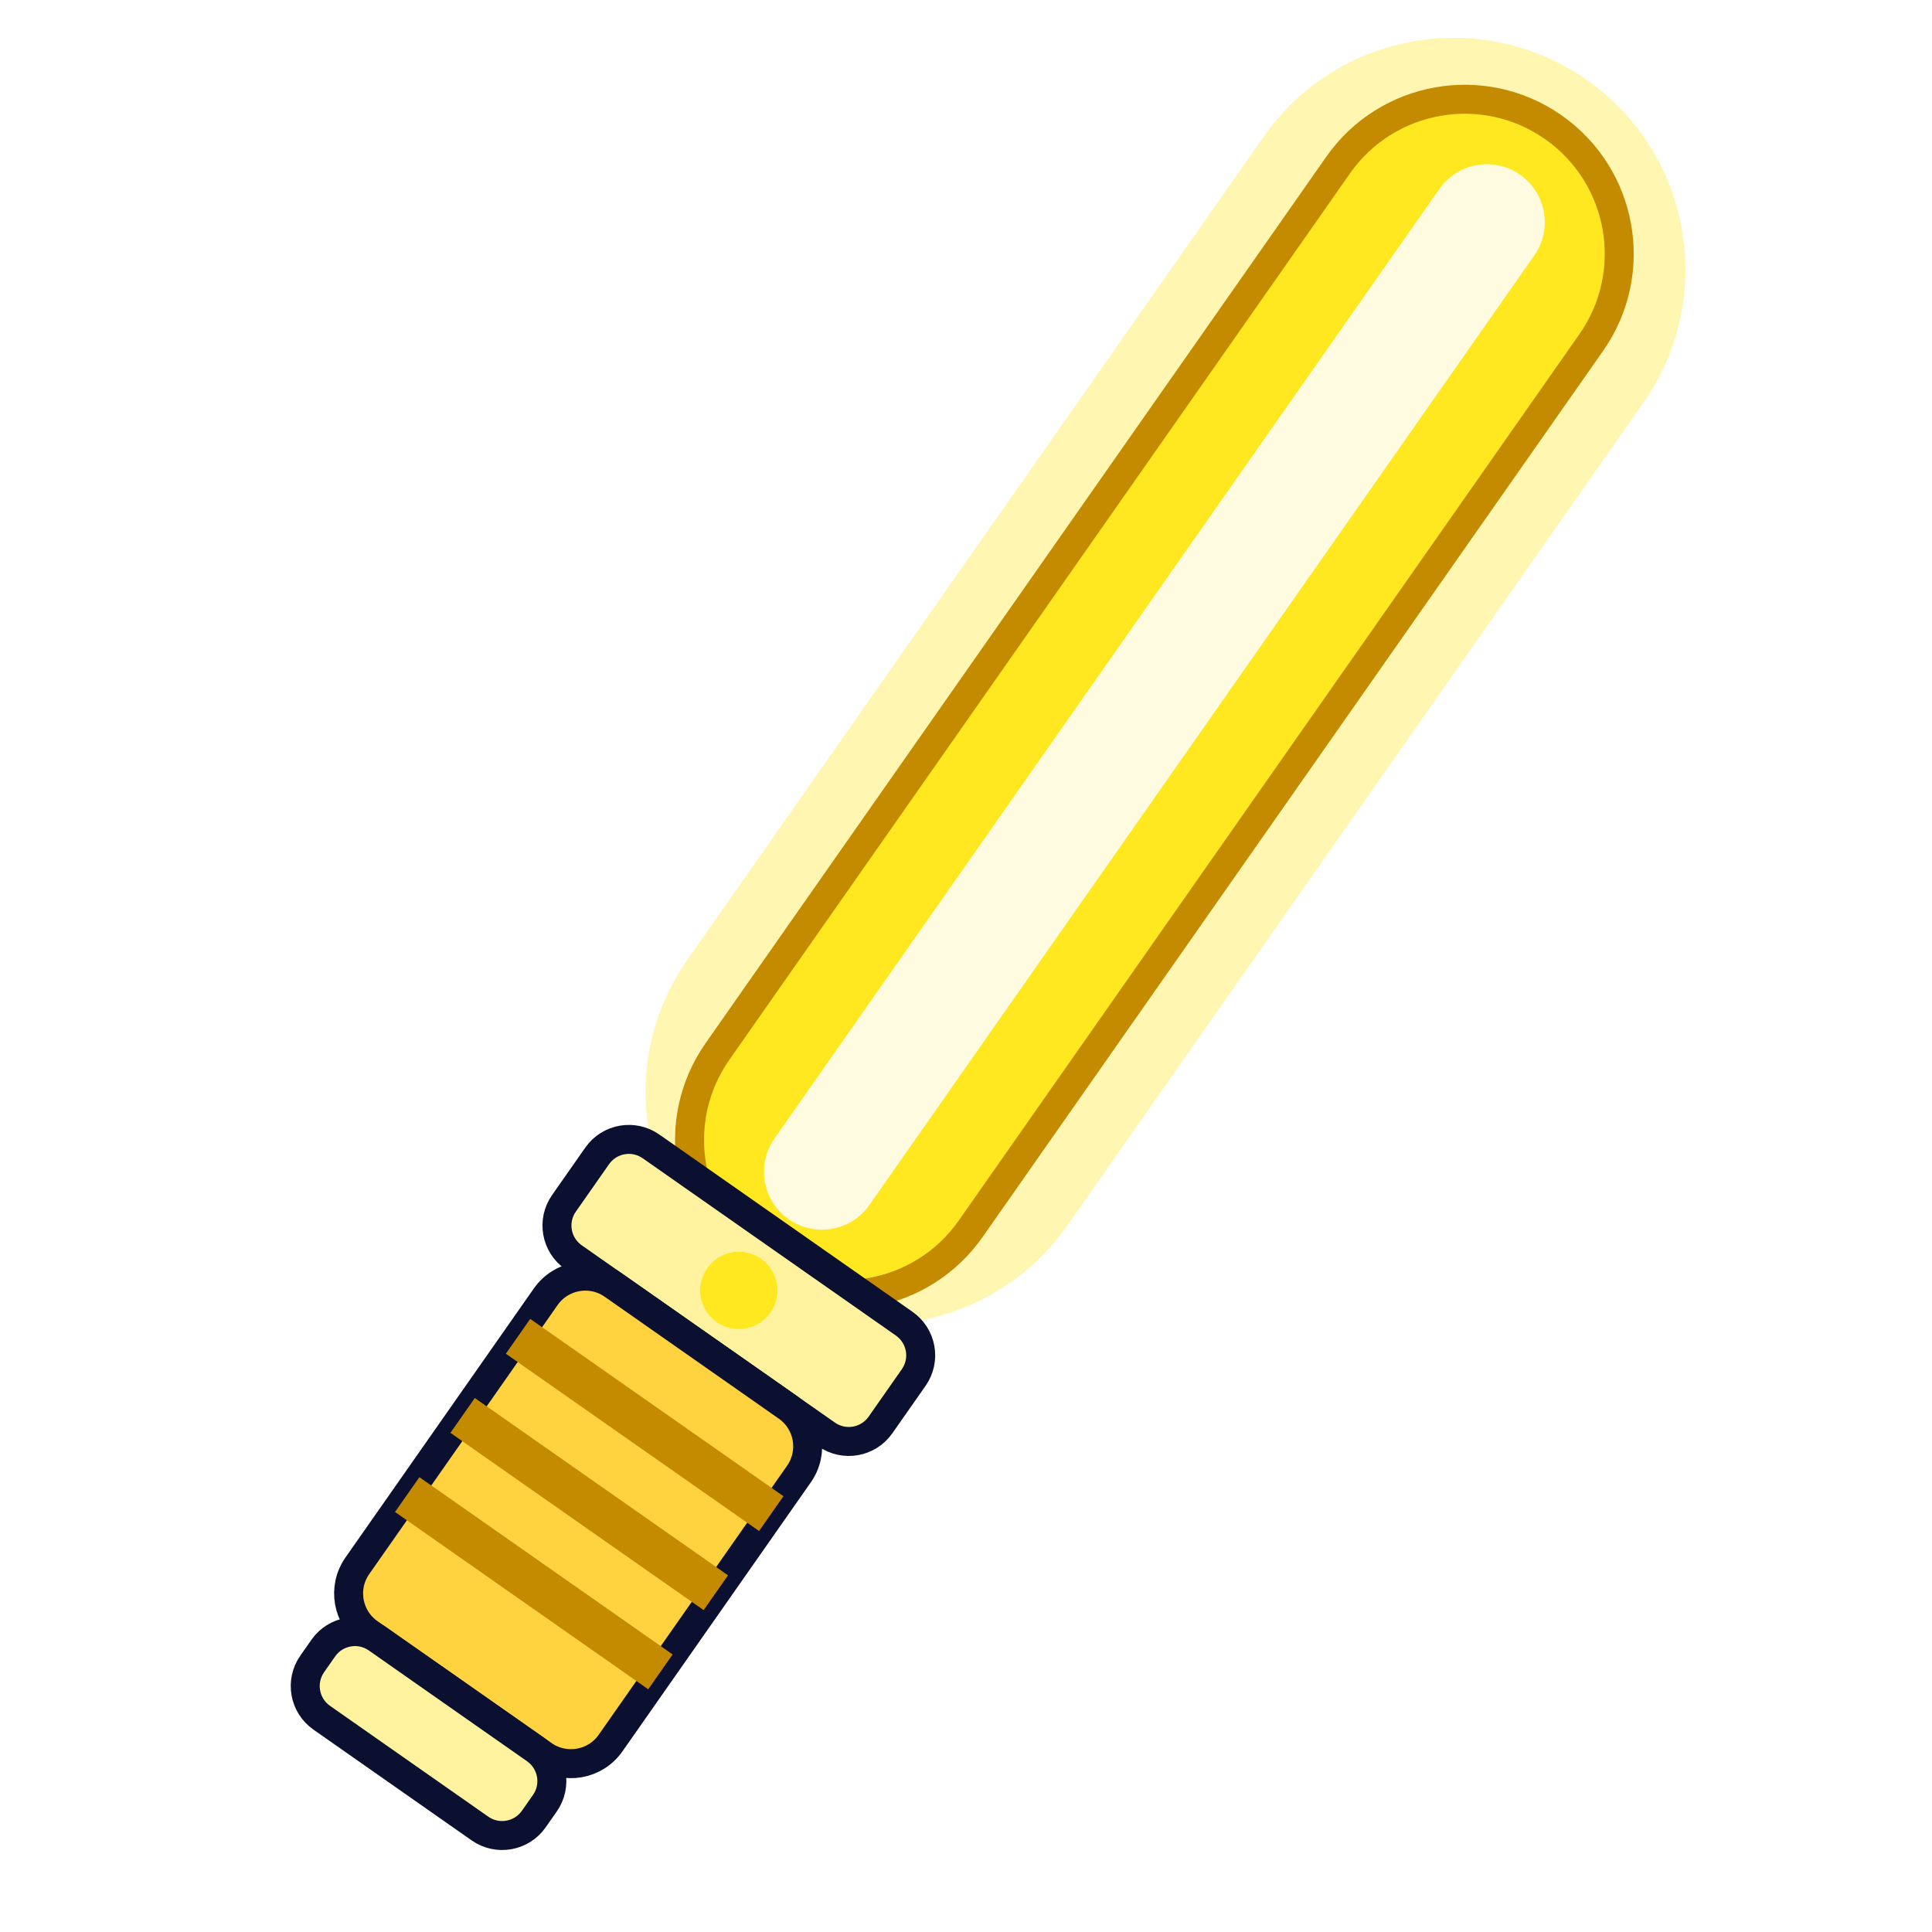
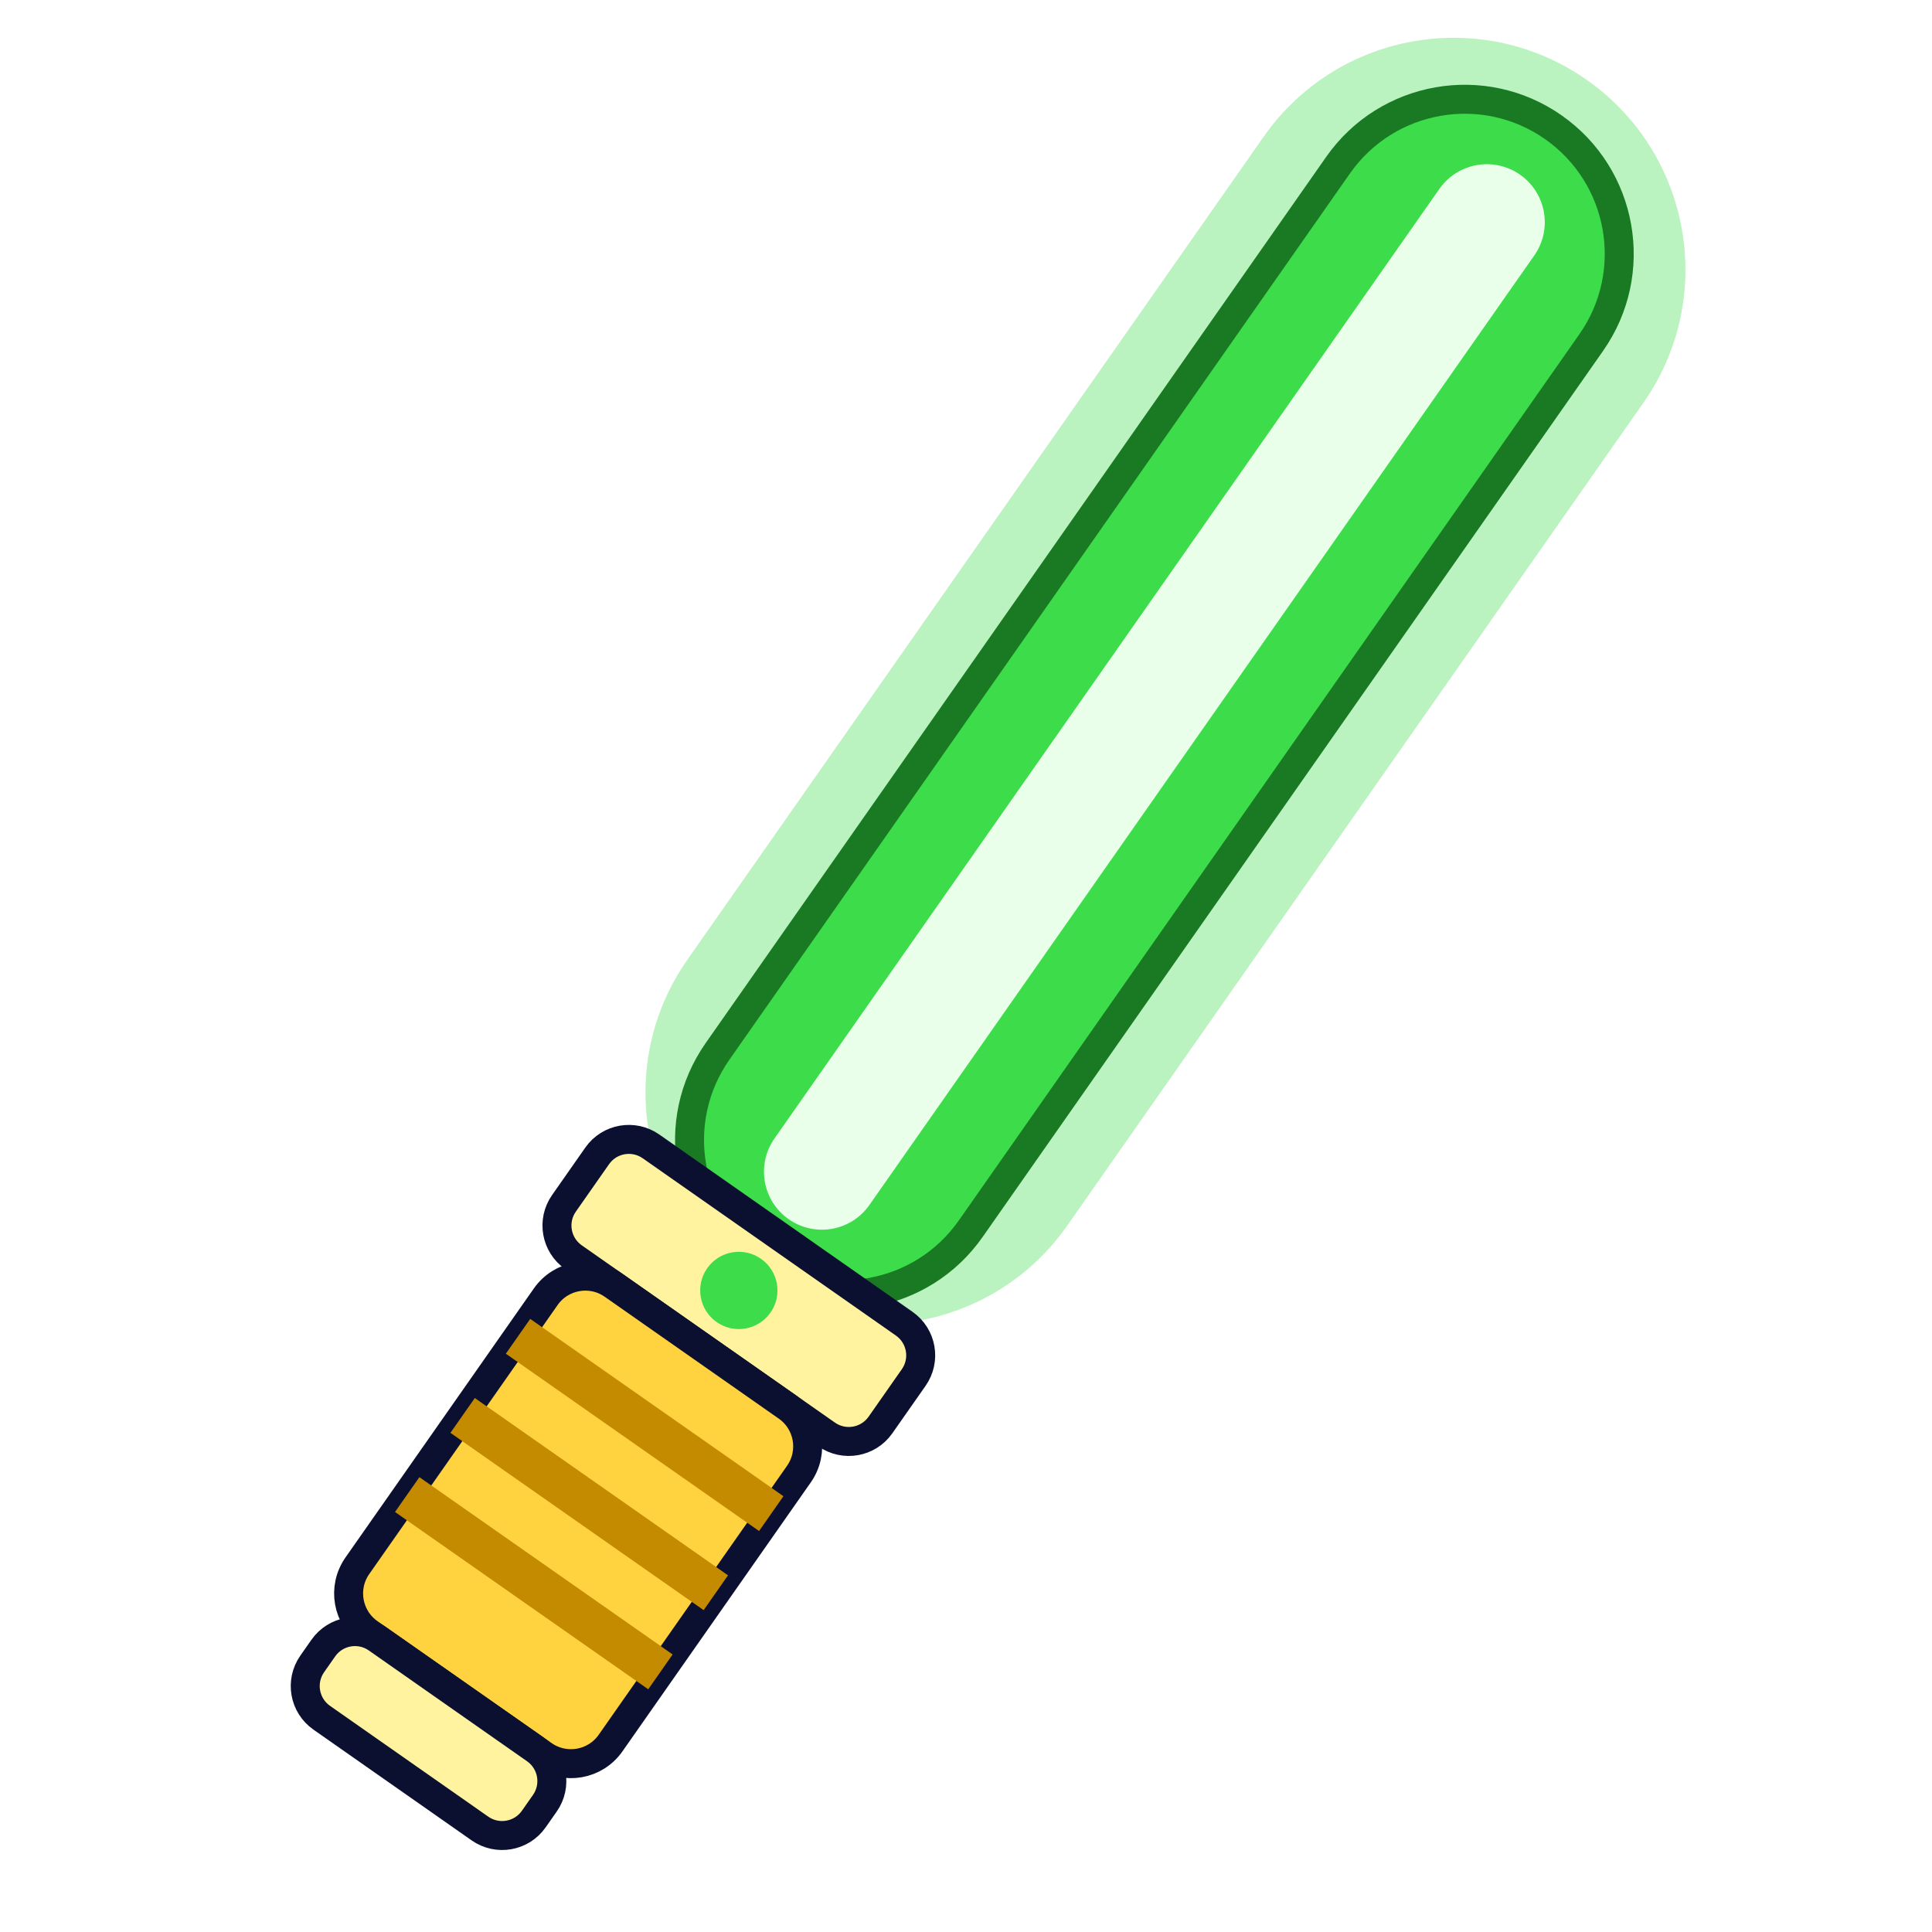
<svg xmlns="http://www.w3.org/2000/svg" viewBox="0 0 100 100">
  <g transform="rotate(35 50 50)">
-     <rect x="38" y="-6" width="24" height="76" rx="12" fill="#ffe81f" opacity=".35" />
-     <rect x="42" y="-3" width="16" height="72" rx="8" fill="#ffe81f" stroke="#c48a00" stroke-width="1.5" />
-     <rect x="47" y="0" width="6" height="66" rx="3" fill="#fffbe0" />
+     <rect x="38" y="-6" width="24" height="76" rx="12" fill="#3ddc4a" opacity=".35" />
+     <rect x="42" y="-3" width="16" height="72" rx="8" fill="#3ddc4a" stroke="#1a7a24" stroke-width="1.5" />
+     <rect x="47" y="0" width="6" height="66" rx="3" fill="#eaffea" />
    <rect x="40" y="67" width="20" height="7" rx="2" fill="#fff3a0" stroke="#0b1030" stroke-width="1.5" />
    <rect x="42" y="74" width="16" height="22" rx="2.5" fill="#ffd23f" stroke="#0b1030" stroke-width="1.5" />
    <path d="M42 79 H58 M42 84 H58 M42 89 H58" stroke="#c48a00" stroke-width="2.2" />
-     <circle cx="50" cy="70.5" r="2" fill="#ffe81f" />
+     <circle cx="50" cy="70.5" r="2" fill="#3ddc4a" />
    <rect x="43" y="96" width="14" height="5" rx="2" fill="#fff3a0" stroke="#0b1030" stroke-width="1.5" />
  </g>
</svg>
